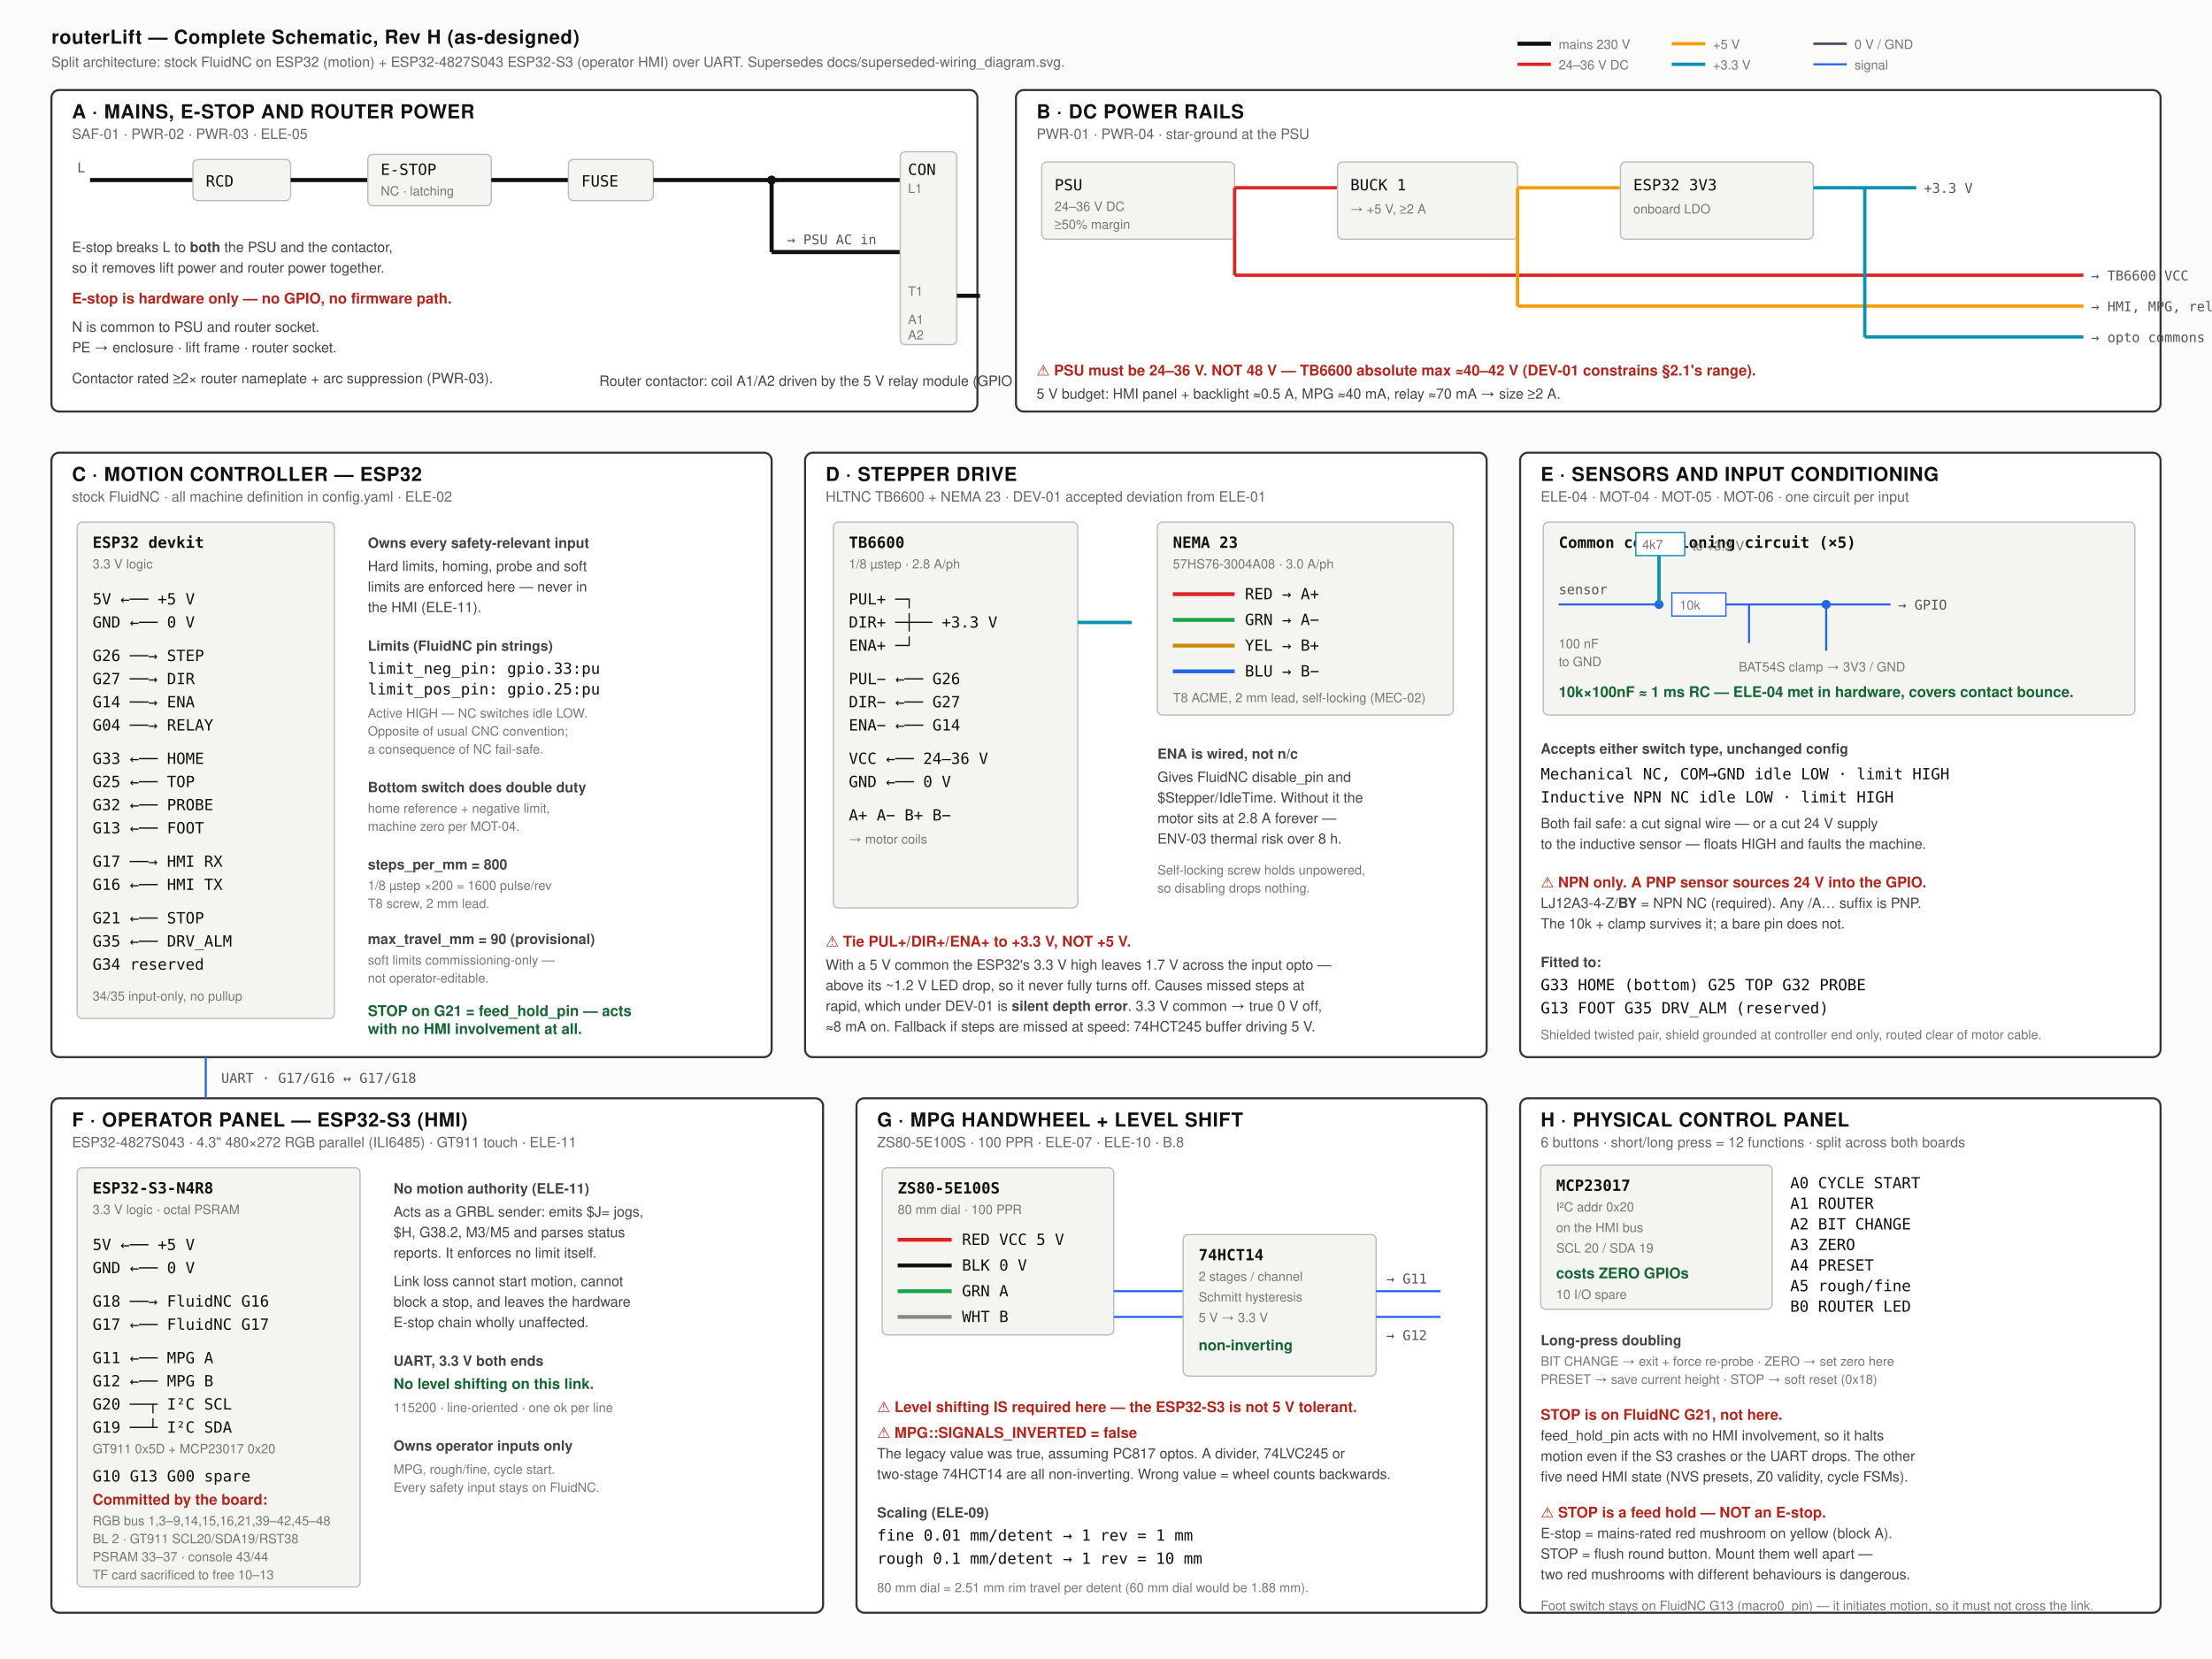
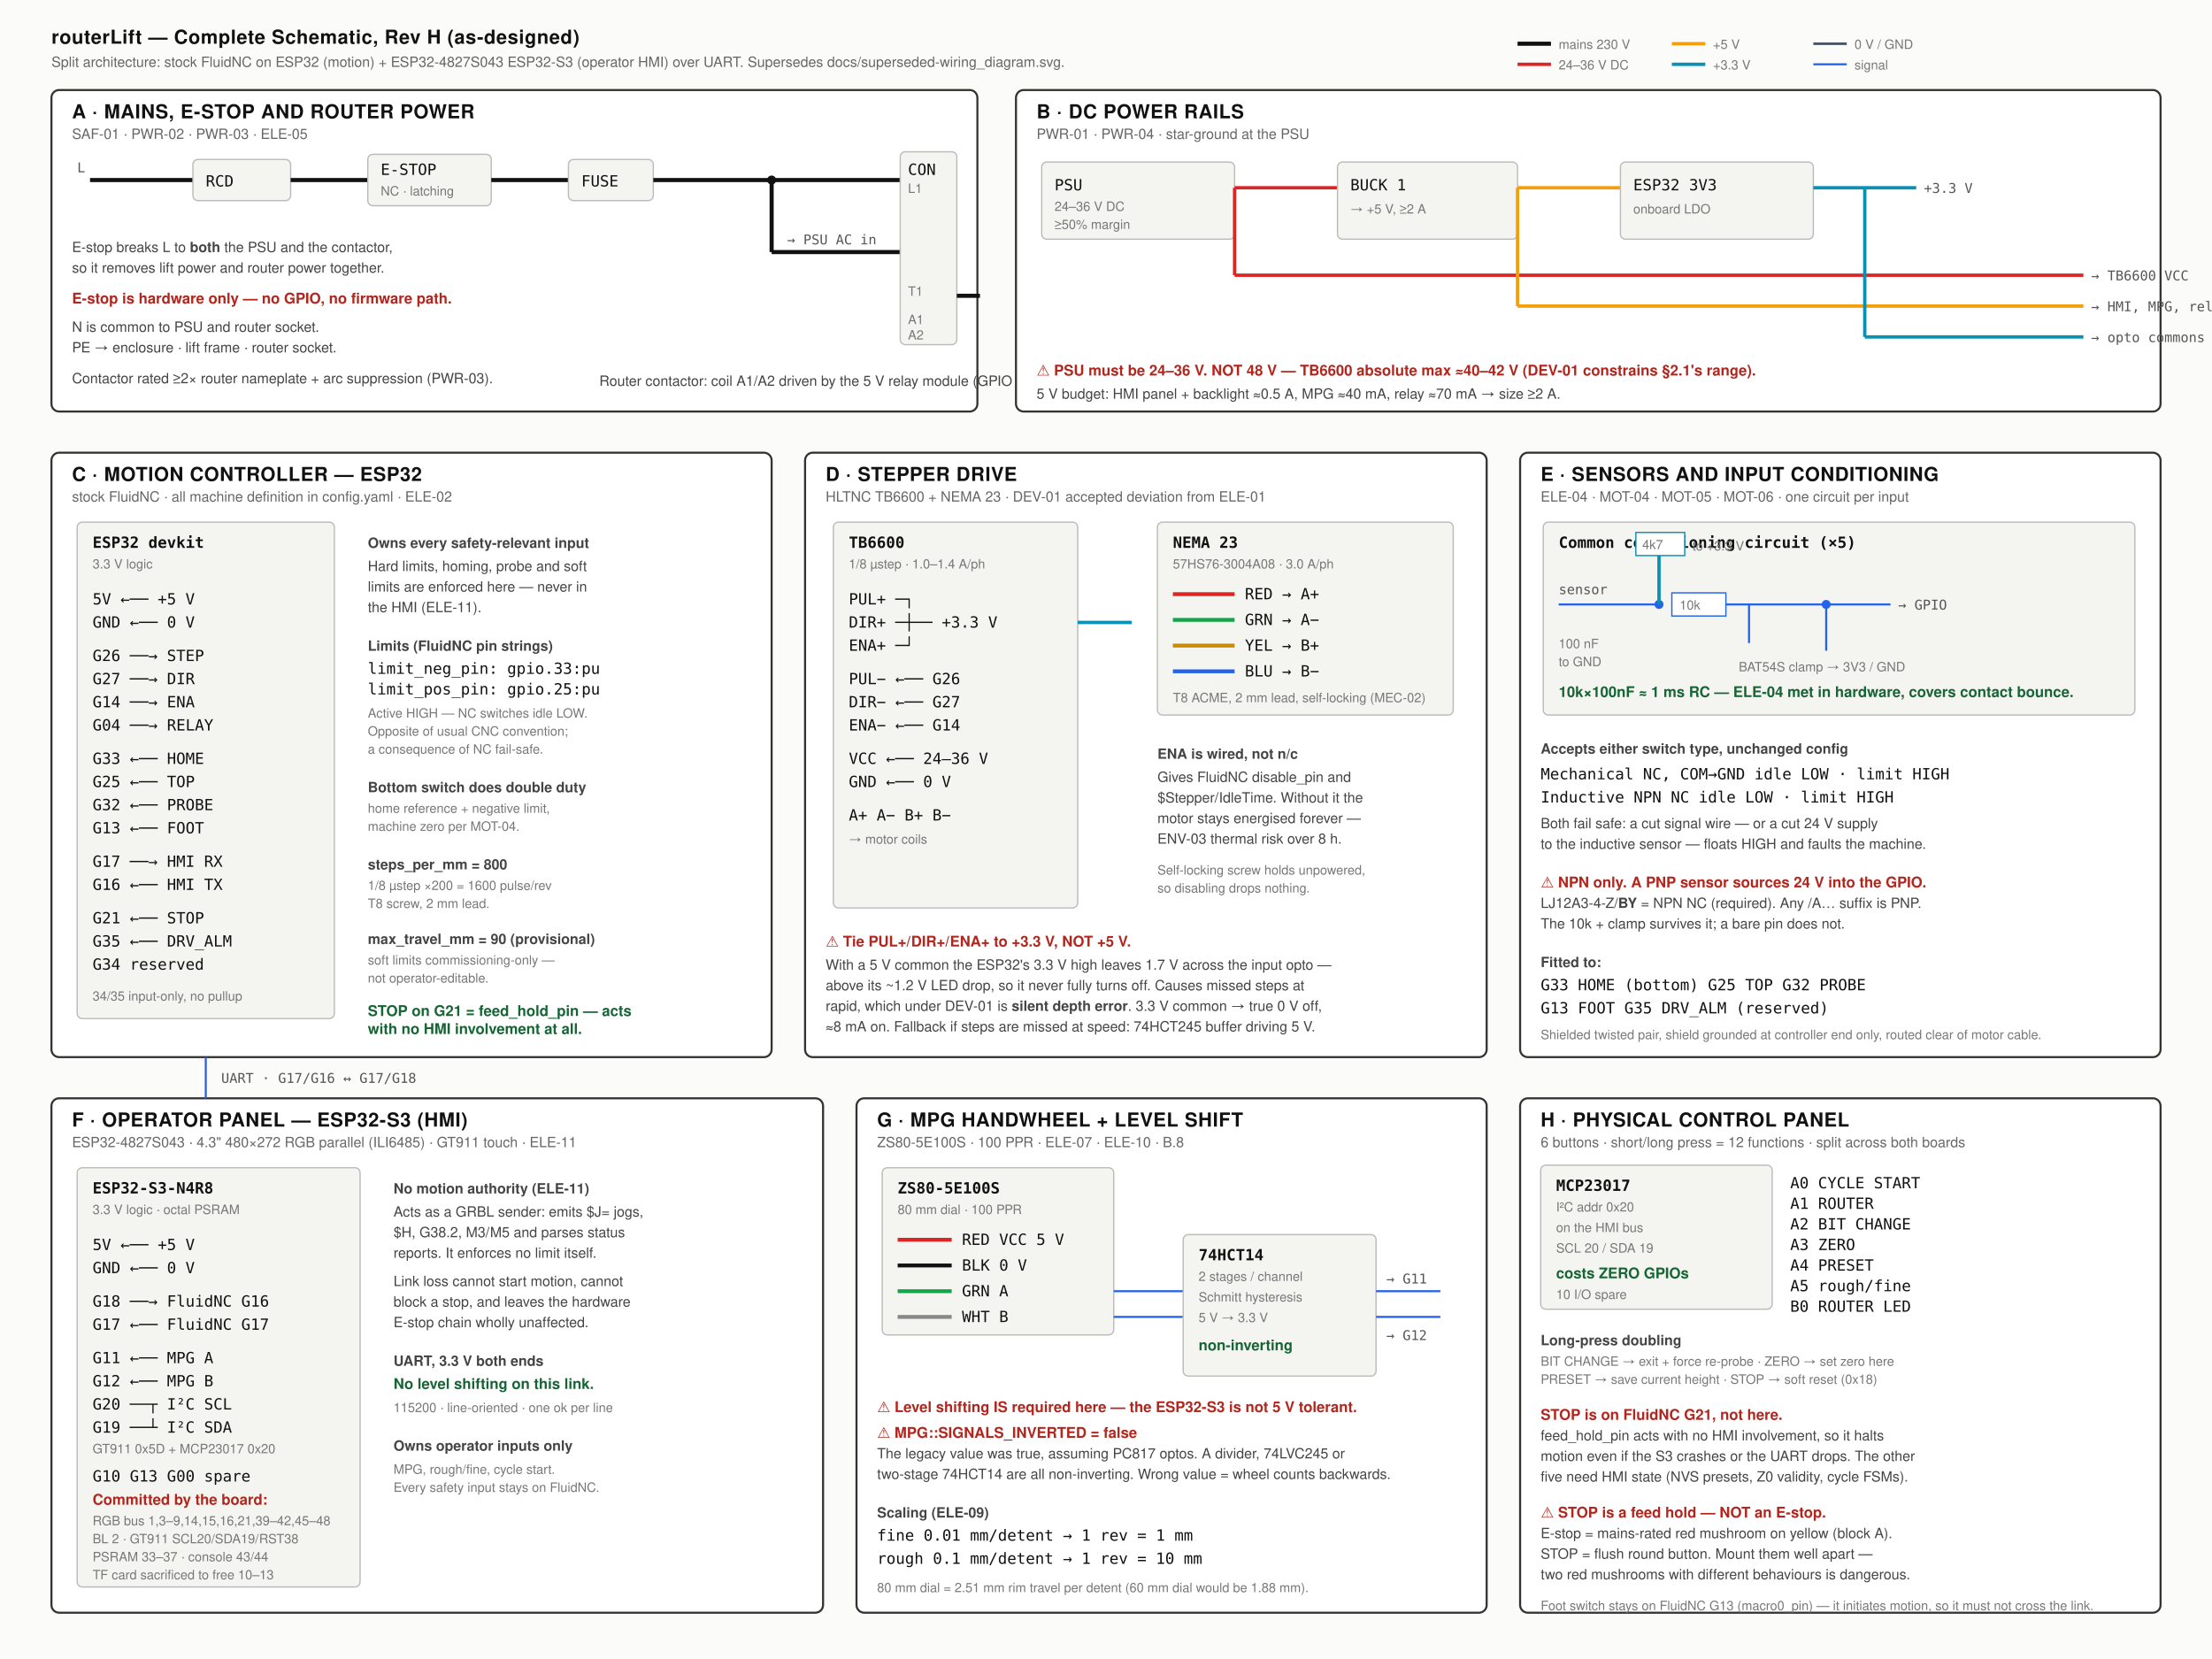
<svg xmlns="http://www.w3.org/2000/svg" viewBox="0 0 1720 1290" width="1720" height="1290" font-family="Helvetica, Arial, sans-serif">
  <style>
  .bg   { fill:#fbfbf9; }
  .box  { fill:#ffffff; stroke:#333; stroke-width:1.6; rx:6; }
  .hdr  { font-size:15px; font-weight:700; fill:#111; letter-spacing:.4px; }
  .sub  { font-size:11px; fill:#666; }
  .pin  { font-size:12px; fill:#111; font-family:ui-monospace,"SF Mono",Menlo,Consolas,monospace; }
  .note { font-size:11px; fill:#444; }
  .warn { font-size:11.5px; fill:#b3261e; font-weight:700; }
  .ok   { font-size:11.5px; fill:#166534; font-weight:700; }
  .tiny { font-size:10px; fill:#777; }
  .lbl  { font-size:10.5px; fill:#555; font-family:ui-monospace,Menlo,monospace; }
  .rail { stroke-width:2.6; fill:none; }
  .sig  { stroke:#2563eb; stroke-width:1.6; fill:none; }
  .mains{ stroke:#111; stroke-width:3.2; fill:none; }
  .v24  { stroke:#dc2626; }
  .v5   { stroke:#f59e0b; }
  .v33  { stroke:#0891b2; }
  .gnd  { stroke:#4b5563; stroke-width:2; fill:none; }
  .dash { stroke-dasharray:5 4; }
  .grp  { fill:#f4f4f1; stroke:#bbb; stroke-width:1; rx:4; }
</style>
  <rect class="bg" x="0" y="0" width="1720" height="1290" />
  <text x="40" y="34" class="hdr" font-size="20">routerLift — Complete Schematic, Rev H (as-designed)</text>
  <text x="40" y="52" class="sub">Split architecture: stock FluidNC on ESP32 (motion) + ESP32-4827S043 ESP32-S3 (operator HMI) over UART. Supersedes docs/superseded-wiring_diagram.svg.</text>
  <g transform="translate(1180,26)">
    <line class="rail mains" x1="0" y1="8" x2="26" y2="8" />
    <text x="32" y="12" class="tiny">mains 230 V</text>
    <line class="rail v24" x1="0" y1="24" x2="26" y2="24" />
    <text x="32" y="28" class="tiny">24–36 V DC</text>
    <line class="rail v5" x1="120" y1="8" x2="146" y2="8" />
    <text x="152" y="12" class="tiny">+5 V</text>
    <line class="rail v33" x1="120" y1="24" x2="146" y2="24" />
    <text x="152" y="28" class="tiny">+3.3 V</text>
    <line class="gnd" x1="230" y1="8" x2="256" y2="8" />
    <text x="262" y="12" class="tiny">0 V / GND</text>
    <line class="sig" x1="230" y1="24" x2="256" y2="24" />
    <text x="262" y="28" class="tiny">signal</text>
  </g>
  <rect class="box" x="40" y="70" width="720" height="250" />
  <text x="56" y="92" class="hdr">A · MAINS, E-STOP AND ROUTER POWER</text>
  <text x="56" y="108" class="sub">SAF-01 · PWR-02 · PWR-03 · ELE-05</text>
  <line class="rail mains" x1="70" y1="140" x2="150" y2="140" />
  <text x="60" y="134" class="lbl">L</text>
  <rect class="grp" x="150" y="124" width="76" height="32" />
  <text x="160" y="145" class="pin">RCD</text>
  <line class="rail mains" x1="226" y1="140" x2="286" y2="140" />
  <rect class="grp" x="286" y="120" width="96" height="40" />
  <text x="296" y="136" class="pin">E-STOP</text>
  <text x="296" y="152" class="tiny">NC · latching</text>
  <line class="rail mains" x1="382" y1="140" x2="442" y2="140" />
  <rect class="grp" x="442" y="124" width="66" height="32" />
  <text x="452" y="145" class="pin">FUSE</text>
  <line class="rail mains" x1="508" y1="140" x2="600" y2="140" />
  <circle cx="600" cy="140" r="3.5" fill="#111" />
  <line class="rail mains" x1="600" y1="140" x2="600" y2="196" />
  <line class="rail mains" x1="600" y1="196" x2="700" y2="196" />
  <text x="612" y="190" class="lbl">→ PSU AC in</text>
  <line class="rail mains" x1="600" y1="140" x2="700" y2="140" />
  <rect class="grp" x="700" y="118" width="44" height="150" />
  <text x="706" y="136" class="pin" font-size="11">CON</text>
  <text x="706" y="150" class="tiny">L1</text>
  <text x="706" y="230" class="tiny">T1</text>
  <text x="706" y="252" class="tiny">A1</text>
  <text x="706" y="264" class="tiny">A2</text>
  <line class="rail mains" x1="744" y1="230" x2="762" y2="230" />
  <text x="466" y="300" class="note">Router contactor: coil A1/A2 driven by the 5 V relay module (GPIO 4). Contact L1→T1 feeds the router socket.</text>
  <text x="56" y="196" class="note">E-stop breaks L to <tspan font-weight="700">both</tspan> the PSU and the contactor,</text>
  <text x="56" y="212" class="note">so it removes lift power and router power together.</text>
  <text x="56" y="236" class="warn">E-stop is hardware only — no GPIO, no firmware path.</text>
  <text x="56" y="258" class="note">N is common to PSU and router socket.</text>
  <text x="56" y="274" class="note">PE → enclosure · lift frame · router socket.</text>
  <text x="56" y="298" class="note">Contactor rated ≥2× router nameplate + arc suppression (PWR-03).</text>
  <rect class="box" x="790" y="70" width="890" height="250" />
  <text x="806" y="92" class="hdr">B · DC POWER RAILS</text>
  <text x="806" y="108" class="sub">PWR-01 · PWR-04 · star-ground at the PSU</text>
  <rect class="grp" x="810" y="126" width="150" height="60" />
  <text x="820" y="148" class="pin">PSU</text>
  <text x="820" y="164" class="tiny">24–36 V DC</text>
  <text x="820" y="178" class="tiny">≥50% margin</text>
  <line class="rail v24" x1="960" y1="146" x2="1040" y2="146" />
  <rect class="grp" x="1040" y="126" width="140" height="60" />
  <text x="1050" y="148" class="pin">BUCK 1</text>
  <text x="1050" y="166" class="tiny">→ +5 V, ≥2 A</text>
  <line class="rail v5" x1="1180" y1="146" x2="1260" y2="146" />
  <rect class="grp" x="1260" y="126" width="150" height="60" />
  <text x="1270" y="148" class="pin">ESP32 3V3</text>
  <text x="1270" y="166" class="tiny">onboard LDO</text>
  <line class="rail v33" x1="1410" y1="146" x2="1490" y2="146" />
  <text x="1496" y="150" class="lbl">+3.3 V</text>
  <line class="rail v24" x1="960" y1="146" x2="960" y2="214" />
  <line class="rail v24" x1="960" y1="214" x2="1620" y2="214" />
  <text x="1626" y="218" class="lbl">→ TB6600 VCC</text>
  <line class="rail v5" x1="1180" y1="146" x2="1180" y2="238" />
  <line class="rail v5" x1="1180" y1="238" x2="1620" y2="238" />
  <text x="1626" y="242" class="lbl">→ HMI, MPG, relay</text>
  <line class="rail v33" x1="1450" y1="146" x2="1450" y2="262" />
  <line class="rail v33" x1="1450" y1="262" x2="1620" y2="262" />
  <text x="1626" y="266" class="lbl">→ opto commons</text>
  <text x="806" y="292" class="warn">⚠ PSU must be 24–36 V. NOT 48 V — TB6600 absolute max ≈40–42 V (DEV-01 constrains §2.1's range).</text>
  <text x="806" y="310" class="note">5 V budget: HMI panel + backlight ≈0.5 A, MPG ≈40 mA, relay ≈70 mA → size ≥2 A.</text>
  <rect class="box" x="40" y="352" width="560" height="470" />
  <text x="56" y="374" class="hdr">C · MOTION CONTROLLER — ESP32</text>
  <text x="56" y="390" class="sub">stock FluidNC · all machine definition in config.yaml · ELE-02</text>
  <rect class="grp" x="60" y="406" width="200" height="386" />
  <text x="72" y="426" class="pin" font-weight="700">ESP32 devkit</text>
  <text x="72" y="442" class="tiny">3.3 V logic</text>
  <text x="72" y="470" class="pin">5V  ←── +5 V</text>
  <text x="72" y="488" class="pin">GND ←── 0 V</text>
  <text x="72" y="514" class="pin">G26 ──→ STEP</text>
  <text x="72" y="532" class="pin">G27 ──→ DIR</text>
  <text x="72" y="550" class="pin">G14 ──→ ENA</text>
  <text x="72" y="568" class="pin">G04 ──→ RELAY</text>
  <text x="72" y="594" class="pin">G33 ←── HOME</text>
  <text x="72" y="612" class="pin">G25 ←── TOP</text>
  <text x="72" y="630" class="pin">G32 ←── PROBE</text>
  <text x="72" y="648" class="pin">G13 ←── FOOT</text>
  <text x="72" y="674" class="pin">G17 ──→ HMI RX</text>
  <text x="72" y="692" class="pin">G16 ←── HMI TX</text>
  <text x="72" y="718" class="pin">G21 ←── STOP</text>
  <text x="72" y="736" class="pin">G35 ←── DRV_ALM</text>
  <text x="72" y="754" class="pin">G34    reserved</text>
  <text x="72" y="778" class="tiny">34/35 input-only, no pullup</text>
  <text x="286" y="426" class="note" font-weight="700">Owns every safety-relevant input</text>
  <text x="286" y="444" class="note">Hard limits, homing, probe and soft</text>
  <text x="286" y="460" class="note">limits are enforced here — never in</text>
  <text x="286" y="476" class="note">the HMI (ELE-11).</text>
  <text x="286" y="506" class="note" font-weight="700">Limits (FluidNC pin strings)</text>
  <text x="286" y="524" class="pin" font-size="11">limit_neg_pin: gpio.33:pu</text>
  <text x="286" y="540" class="pin" font-size="11">limit_pos_pin: gpio.25:pu</text>
  <text x="286" y="558" class="tiny">Active HIGH — NC switches idle LOW.</text>
  <text x="286" y="572" class="tiny">Opposite of usual CNC convention;</text>
  <text x="286" y="586" class="tiny">a consequence of NC fail-safe.</text>
  <text x="286" y="616" class="note" font-weight="700">Bottom switch does double duty</text>
  <text x="286" y="632" class="tiny">home reference + negative limit,</text>
  <text x="286" y="646" class="tiny">machine zero per MOT-04.</text>
  <text x="286" y="676" class="note" font-weight="700">steps_per_mm = 800</text>
  <text x="286" y="692" class="tiny">1/8 µstep ×200 = 1600 pulse/rev</text>
  <text x="286" y="706" class="tiny">T8 screw, 2 mm lead.</text>
  <text x="286" y="734" class="note" font-weight="700">max_travel_mm = 90 (provisional)</text>
  <text x="286" y="750" class="tiny">soft limits commissioning-only —</text>
  <text x="286" y="764" class="tiny">not operator-editable.</text>
  <text x="286" y="790" class="ok">STOP on G21 = feed_hold_pin — acts</text>
  <text x="286" y="804" class="ok">with no HMI involvement at all.</text>
  <rect class="box" x="626" y="352" width="530" height="470" />
  <text x="642" y="374" class="hdr">D · STEPPER DRIVE</text>
  <text x="642" y="390" class="sub">HLTNC TB6600 + NEMA 23 · DEV-01 accepted deviation from ELE-01</text>
  <rect class="grp" x="648" y="406" width="190" height="300" />
  <text x="660" y="426" class="pin" font-weight="700">TB6600</text>
-   <text x="660" y="442" class="tiny">1/8 µstep · 2.8 A/ph</text>
+   <text x="660" y="442" class="tiny">1/8 µstep · 1.0–1.4 A/ph</text>
  <text x="660" y="470" class="pin">PUL+ ─┐</text>
  <text x="660" y="488" class="pin">DIR+ ─┼── +3.3 V</text>
  <text x="660" y="506" class="pin">ENA+ ─┘</text>
  <text x="660" y="532" class="pin">PUL− ←── G26</text>
  <text x="660" y="550" class="pin">DIR− ←── G27</text>
  <text x="660" y="568" class="pin">ENA− ←── G14</text>
  <text x="660" y="594" class="pin">VCC  ←── 24–36 V</text>
  <text x="660" y="612" class="pin">GND  ←── 0 V</text>
  <text x="660" y="638" class="pin">A+ A− B+ B−</text>
  <text x="660" y="656" class="tiny">→ motor coils</text>
  <line class="rail v33" x1="838" y1="484" x2="880" y2="484" />
  <rect class="grp" x="900" y="406" width="230" height="150" />
  <text x="912" y="426" class="pin" font-weight="700">NEMA 23</text>
  <text x="912" y="442" class="tiny">57HS76-3004A08 · 3.0 A/ph</text>
  <line x1="912" y1="462" x2="960" y2="462" stroke="#dc2626" stroke-width="3" />
  <text x="968" y="466" class="pin">RED → A+</text>
  <line x1="912" y1="482" x2="960" y2="482" stroke="#16a34a" stroke-width="3" />
  <text x="968" y="486" class="pin">GRN → A−</text>
  <line x1="912" y1="502" x2="960" y2="502" stroke="#ca8a04" stroke-width="3" />
  <text x="968" y="506" class="pin">YEL → B+</text>
  <line x1="912" y1="522" x2="960" y2="522" stroke="#2563eb" stroke-width="3" />
  <text x="968" y="526" class="pin">BLU → B−</text>
  <text x="912" y="546" class="tiny">T8 ACME, 2 mm lead, self-locking (MEC-02)</text>
  <text x="642" y="736" class="warn">⚠ Tie PUL+/DIR+/ENA+ to +3.3 V, NOT +5 V.</text>
  <text x="642" y="754" class="note">With a 5 V common the ESP32's 3.3 V high leaves 1.7 V across the input opto —</text>
  <text x="642" y="770" class="note">above its ~1.2 V LED drop, so it never fully turns off. Causes missed steps at</text>
  <text x="642" y="786" class="note">rapid, which under DEV-01 is <tspan font-weight="700">silent depth error</tspan>. 3.3 V common → true 0 V off,</text>
  <text x="642" y="802" class="note">≈8 mA on. Fallback if steps are missed at speed: 74HCT245 buffer driving 5 V.</text>
  <text x="900" y="590" class="note" font-weight="700">ENA is wired, not n/c</text>
  <text x="900" y="608" class="note">Gives FluidNC disable_pin and</text>
  <text x="900" y="624" class="note">$Stepper/IdleTime. Without it the</text>
-   <text x="900" y="640" class="note">motor sits at 2.8 A forever —</text>
+   <text x="900" y="640" class="note">motor stays energised forever —</text>
  <text x="900" y="656" class="note">ENV-03 thermal risk over 8 h.</text>
  <text x="900" y="680" class="tiny">Self-locking screw holds unpowered,</text>
  <text x="900" y="694" class="tiny">so disabling drops nothing.</text>
  <rect class="box" x="1182" y="352" width="498" height="470" />
  <text x="1198" y="374" class="hdr">E · SENSORS AND INPUT CONDITIONING</text>
  <text x="1198" y="390" class="sub">ELE-04 · MOT-04 · MOT-05 · MOT-06 · one circuit per input</text>
  <rect class="grp" x="1200" y="406" width="460" height="150" />
  <text x="1212" y="426" class="pin" font-weight="700">Common conditioning circuit  (×5)</text>
  <line class="sig" x1="1212" y1="470" x2="1290" y2="470" />
  <text x="1212" y="462" class="lbl">sensor</text>
  <circle cx="1290" cy="470" r="3.5" fill="#2563eb" />
  <rect x="1300" y="461" width="42" height="18" fill="#fff" stroke="#2563eb" />
  <text x="1306" y="474" class="tiny">10k</text>
  <line class="sig" x1="1342" y1="470" x2="1420" y2="470" />
  <circle cx="1420" cy="470" r="3.5" fill="#2563eb" />
  <line class="sig" x1="1420" y1="470" x2="1470" y2="470" />
  <text x="1476" y="474" class="lbl">→ GPIO</text>
  <line class="v33 rail" x1="1290" y1="470" x2="1290" y2="432" />
  <rect x="1272" y="414" width="38" height="18" fill="#fff" stroke="#0891b2" />
  <text x="1277" y="427" class="tiny">4k7</text>
  <text x="1316" y="428" class="tiny">to +3.3 V</text>
  <line class="sig" x1="1420" y1="470" x2="1420" y2="506" />
  <text x="1352" y="522" class="tiny">BAT54S clamp → 3V3 / GND</text>
  <line class="sig" x1="1360" y1="470" x2="1360" y2="500" />
  <text x="1212" y="504" class="tiny">100 nF</text>
  <text x="1212" y="518" class="tiny">to GND</text>
  <text x="1212" y="542" class="ok">10k×100nF ≈ 1 ms RC — ELE-04 met in hardware, covers contact bounce.</text>
  <text x="1198" y="586" class="note" font-weight="700">Accepts either switch type, unchanged config</text>
  <text x="1198" y="606" class="pin" font-size="11">Mechanical NC, COM→GND   idle LOW · limit HIGH</text>
  <text x="1198" y="624" class="pin" font-size="11">Inductive NPN NC         idle LOW · limit HIGH</text>
  <text x="1198" y="644" class="note">Both fail safe: a cut signal wire — or a cut 24 V supply</text>
  <text x="1198" y="660" class="note">to the inductive sensor — floats HIGH and faults the machine.</text>
  <text x="1198" y="690" class="warn">⚠ NPN only. A PNP sensor sources 24 V into the GPIO.</text>
  <text x="1198" y="706" class="note">LJ12A3-4-Z/<tspan font-weight="700">BY</tspan> = NPN NC (required). Any /A… suffix is PNP.</text>
  <text x="1198" y="722" class="note">The 10k + clamp survives it; a bare pin does not.</text>
  <text x="1198" y="752" class="note" font-weight="700">Fitted to:</text>
  <text x="1198" y="770" class="pin" font-size="11">G33 HOME (bottom)   G25 TOP   G32 PROBE</text>
  <text x="1198" y="788" class="pin" font-size="11">G13 FOOT            G35 DRV_ALM (reserved)</text>
  <text x="1198" y="808" class="tiny">Shielded twisted pair, shield grounded at controller end only, routed clear of motor cable.</text>
  <rect class="box" x="40" y="854" width="600" height="400" />
  <text x="56" y="876" class="hdr">F · OPERATOR PANEL — ESP32-S3 (HMI)</text>
  <text x="56" y="892" class="sub">ESP32-4827S043 · 4.3" 480×272 RGB parallel (ILI6485) · GT911 touch · ELE-11</text>
  <rect class="grp" x="60" y="908" width="220" height="326" />
  <text x="72" y="928" class="pin" font-weight="700">ESP32-S3-N4R8</text>
  <text x="72" y="944" class="tiny">3.3 V logic · octal PSRAM</text>
  <text x="72" y="972" class="pin">5V  ←── +5 V</text>
  <text x="72" y="990" class="pin">GND ←── 0 V</text>
  <text x="72" y="1016" class="pin">G18 ──→ FluidNC G16</text>
  <text x="72" y="1034" class="pin">G17 ←── FluidNC G17</text>
  <text x="72" y="1060" class="pin">G11 ←── MPG A</text>
  <text x="72" y="1078" class="pin">G12 ←── MPG B</text>
  <text x="72" y="1096" class="pin">G20 ──┬ I²C SCL</text>
  <text x="72" y="1114" class="pin">G19 ──┴ I²C SDA</text>
  <text x="72" y="1130" class="tiny">GT911 0x5D + MCP23017 0x20</text>
  <text x="72" y="1152" class="pin">G10 G13 G00  spare</text>
  <text x="72" y="1170" class="warn" font-size="10.5">Committed by the board:</text>
  <text x="72" y="1186" class="tiny">RGB bus 1,3–9,14,15,16,21,39–42,45–48</text>
  <text x="72" y="1200" class="tiny">BL 2 · GT911 SCL20/SDA19/RST38</text>
  <text x="72" y="1214" class="tiny">PSRAM 33–37 · console 43/44</text>
  <text x="72" y="1228" class="tiny">TF card sacrificed to free 10–13</text>
  <text x="306" y="928" class="note" font-weight="700">No motion authority (ELE-11)</text>
  <text x="306" y="946" class="note">Acts as a GRBL sender: emits $J= jogs,</text>
  <text x="306" y="962" class="note">$H, G38.2, M3/M5 and parses status</text>
  <text x="306" y="978" class="note">reports. It enforces no limit itself.</text>
  <text x="306" y="1000" class="note">Link loss cannot start motion, cannot</text>
  <text x="306" y="1016" class="note">block a stop, and leaves the hardware</text>
  <text x="306" y="1032" class="note">E-stop chain wholly unaffected.</text>
  <text x="306" y="1062" class="note" font-weight="700">UART, 3.3 V both ends</text>
  <text x="306" y="1080" class="ok">No level shifting on this link.</text>
  <text x="306" y="1098" class="tiny">115200 · line-oriented · one ok per line</text>
  <text x="306" y="1128" class="note" font-weight="700">Owns operator inputs only</text>
  <text x="306" y="1146" class="tiny">MPG, rough/fine, cycle start.</text>
  <text x="306" y="1160" class="tiny">Every safety input stays on FluidNC.</text>
  <line class="sig" x1="160" y1="822" x2="160" y2="854" />
  <text x="172" y="842" class="lbl">UART · G17/G16 ↔ G17/G18</text>
  <rect class="box" x="666" y="854" width="490" height="400" />
  <text x="682" y="876" class="hdr">G · MPG HANDWHEEL + LEVEL SHIFT</text>
  <text x="682" y="892" class="sub">ZS80-5E100S · 100 PPR · ELE-07 · ELE-10 · B.8</text>
  <rect class="grp" x="686" y="908" width="180" height="130" />
  <text x="698" y="928" class="pin" font-weight="700">ZS80-5E100S</text>
  <text x="698" y="944" class="tiny">80 mm dial · 100 PPR</text>
  <line x1="698" y1="964" x2="740" y2="964" stroke="#dc2626" stroke-width="3" />
  <text x="748" y="968" class="pin">RED VCC 5 V</text>
  <line x1="698" y1="984" x2="740" y2="984" stroke="#111" stroke-width="3" />
  <text x="748" y="988" class="pin">BLK 0 V</text>
  <line x1="698" y1="1004" x2="740" y2="1004" stroke="#16a34a" stroke-width="3" />
  <text x="748" y="1008" class="pin">GRN A</text>
  <line x1="698" y1="1024" x2="740" y2="1024" stroke="#888" stroke-width="3" />
  <text x="748" y="1028" class="pin">WHT B</text>
  <line class="sig" x1="866" y1="1004" x2="920" y2="1004" />
  <line class="sig" x1="866" y1="1024" x2="920" y2="1024" />
  <rect class="grp" x="920" y="960" width="150" height="110" />
  <text x="932" y="980" class="pin" font-weight="700">74HCT14</text>
  <text x="932" y="996" class="tiny">2 stages / channel</text>
  <text x="932" y="1012" class="tiny">Schmitt hysteresis</text>
  <text x="932" y="1028" class="tiny">5 V → 3.3 V</text>
  <text x="932" y="1050" class="ok" font-size="10.5">non-inverting</text>
  <line class="sig" x1="1070" y1="1004" x2="1120" y2="1004" />
  <text x="1078" y="998" class="lbl">→ G11</text>
  <line class="sig" x1="1070" y1="1024" x2="1120" y2="1024" />
  <text x="1078" y="1042" class="lbl">→ G12</text>
  <text x="682" y="1098" class="warn">⚠ Level shifting IS required here — the ESP32-S3 is not 5 V tolerant.</text>
  <text x="682" y="1118" class="warn">⚠ MPG::SIGNALS_INVERTED = false</text>
  <text x="682" y="1134" class="note">The legacy value was true, assuming PC817 optos. A divider, 74LVC245 or</text>
  <text x="682" y="1150" class="note">two-stage 74HCT14 are all non-inverting. Wrong value = wheel counts backwards.</text>
  <text x="682" y="1180" class="note" font-weight="700">Scaling (ELE-09)</text>
  <text x="682" y="1198" class="pin" font-size="11">fine  0.01 mm/detent → 1 rev = 1 mm</text>
  <text x="682" y="1216" class="pin" font-size="11">rough 0.1  mm/detent → 1 rev = 10 mm</text>
  <text x="682" y="1238" class="tiny">80 mm dial = 2.51 mm rim travel per detent (60 mm dial would be 1.88 mm).</text>
  <rect class="box" x="1182" y="854" width="498" height="400" />
  <text x="1198" y="876" class="hdr">H · PHYSICAL CONTROL PANEL</text>
  <text x="1198" y="892" class="sub">6 buttons · short/long press = 12 functions · split across both boards</text>
  <rect class="grp" x="1198" y="906" width="180" height="112" />
  <text x="1210" y="926" class="pin" font-weight="700">MCP23017</text>
  <text x="1210" y="942" class="tiny">I²C addr 0x20</text>
  <text x="1210" y="958" class="tiny">on the HMI bus</text>
  <text x="1210" y="974" class="tiny">SCL 20 / SDA 19</text>
  <text x="1210" y="994" class="ok" font-size="10.5">costs ZERO GPIOs</text>
  <text x="1210" y="1010" class="tiny">10 I/O spare</text>
  <text x="1392" y="924" class="pin" font-size="11">A0  CYCLE START</text>
  <text x="1392" y="940" class="pin" font-size="11">A1  ROUTER</text>
  <text x="1392" y="956" class="pin" font-size="11">A2  BIT CHANGE</text>
  <text x="1392" y="972" class="pin" font-size="11">A3  ZERO</text>
  <text x="1392" y="988" class="pin" font-size="11">A4  PRESET</text>
  <text x="1392" y="1004" class="pin" font-size="11">A5  rough/fine</text>
  <text x="1392" y="1020" class="pin" font-size="11">B0  ROUTER LED</text>
  <text x="1198" y="1046" class="note" font-weight="700">Long-press doubling</text>
  <text x="1198" y="1062" class="tiny">BIT CHANGE → exit + force re-probe · ZERO → set zero here</text>
  <text x="1198" y="1076" class="tiny">PRESET → save current height · STOP → soft reset (0x18)</text>
  <text x="1198" y="1104" class="warn">STOP is on FluidNC G21, not here.</text>
  <text x="1198" y="1120" class="note">feed_hold_pin acts with no HMI involvement, so it halts</text>
  <text x="1198" y="1136" class="note">motion even if the S3 crashes or the UART drops. The other</text>
  <text x="1198" y="1152" class="note">five need HMI state (NVS presets, Z0 validity, cycle FSMs).</text>
  <text x="1198" y="1180" class="warn">⚠ STOP is a feed hold — NOT an E-stop.</text>
  <text x="1198" y="1196" class="note">E-stop = mains-rated red mushroom on yellow (block A).</text>
  <text x="1198" y="1212" class="note">STOP = flush round button. Mount them well apart —</text>
  <text x="1198" y="1228" class="note">two red mushrooms with different behaviours is dangerous.</text>
  <text x="1198" y="1252" class="tiny">Foot switch stays on FluidNC G13 (macro0_pin) — it initiates motion, so it must not cross the link.</text>
</svg>
